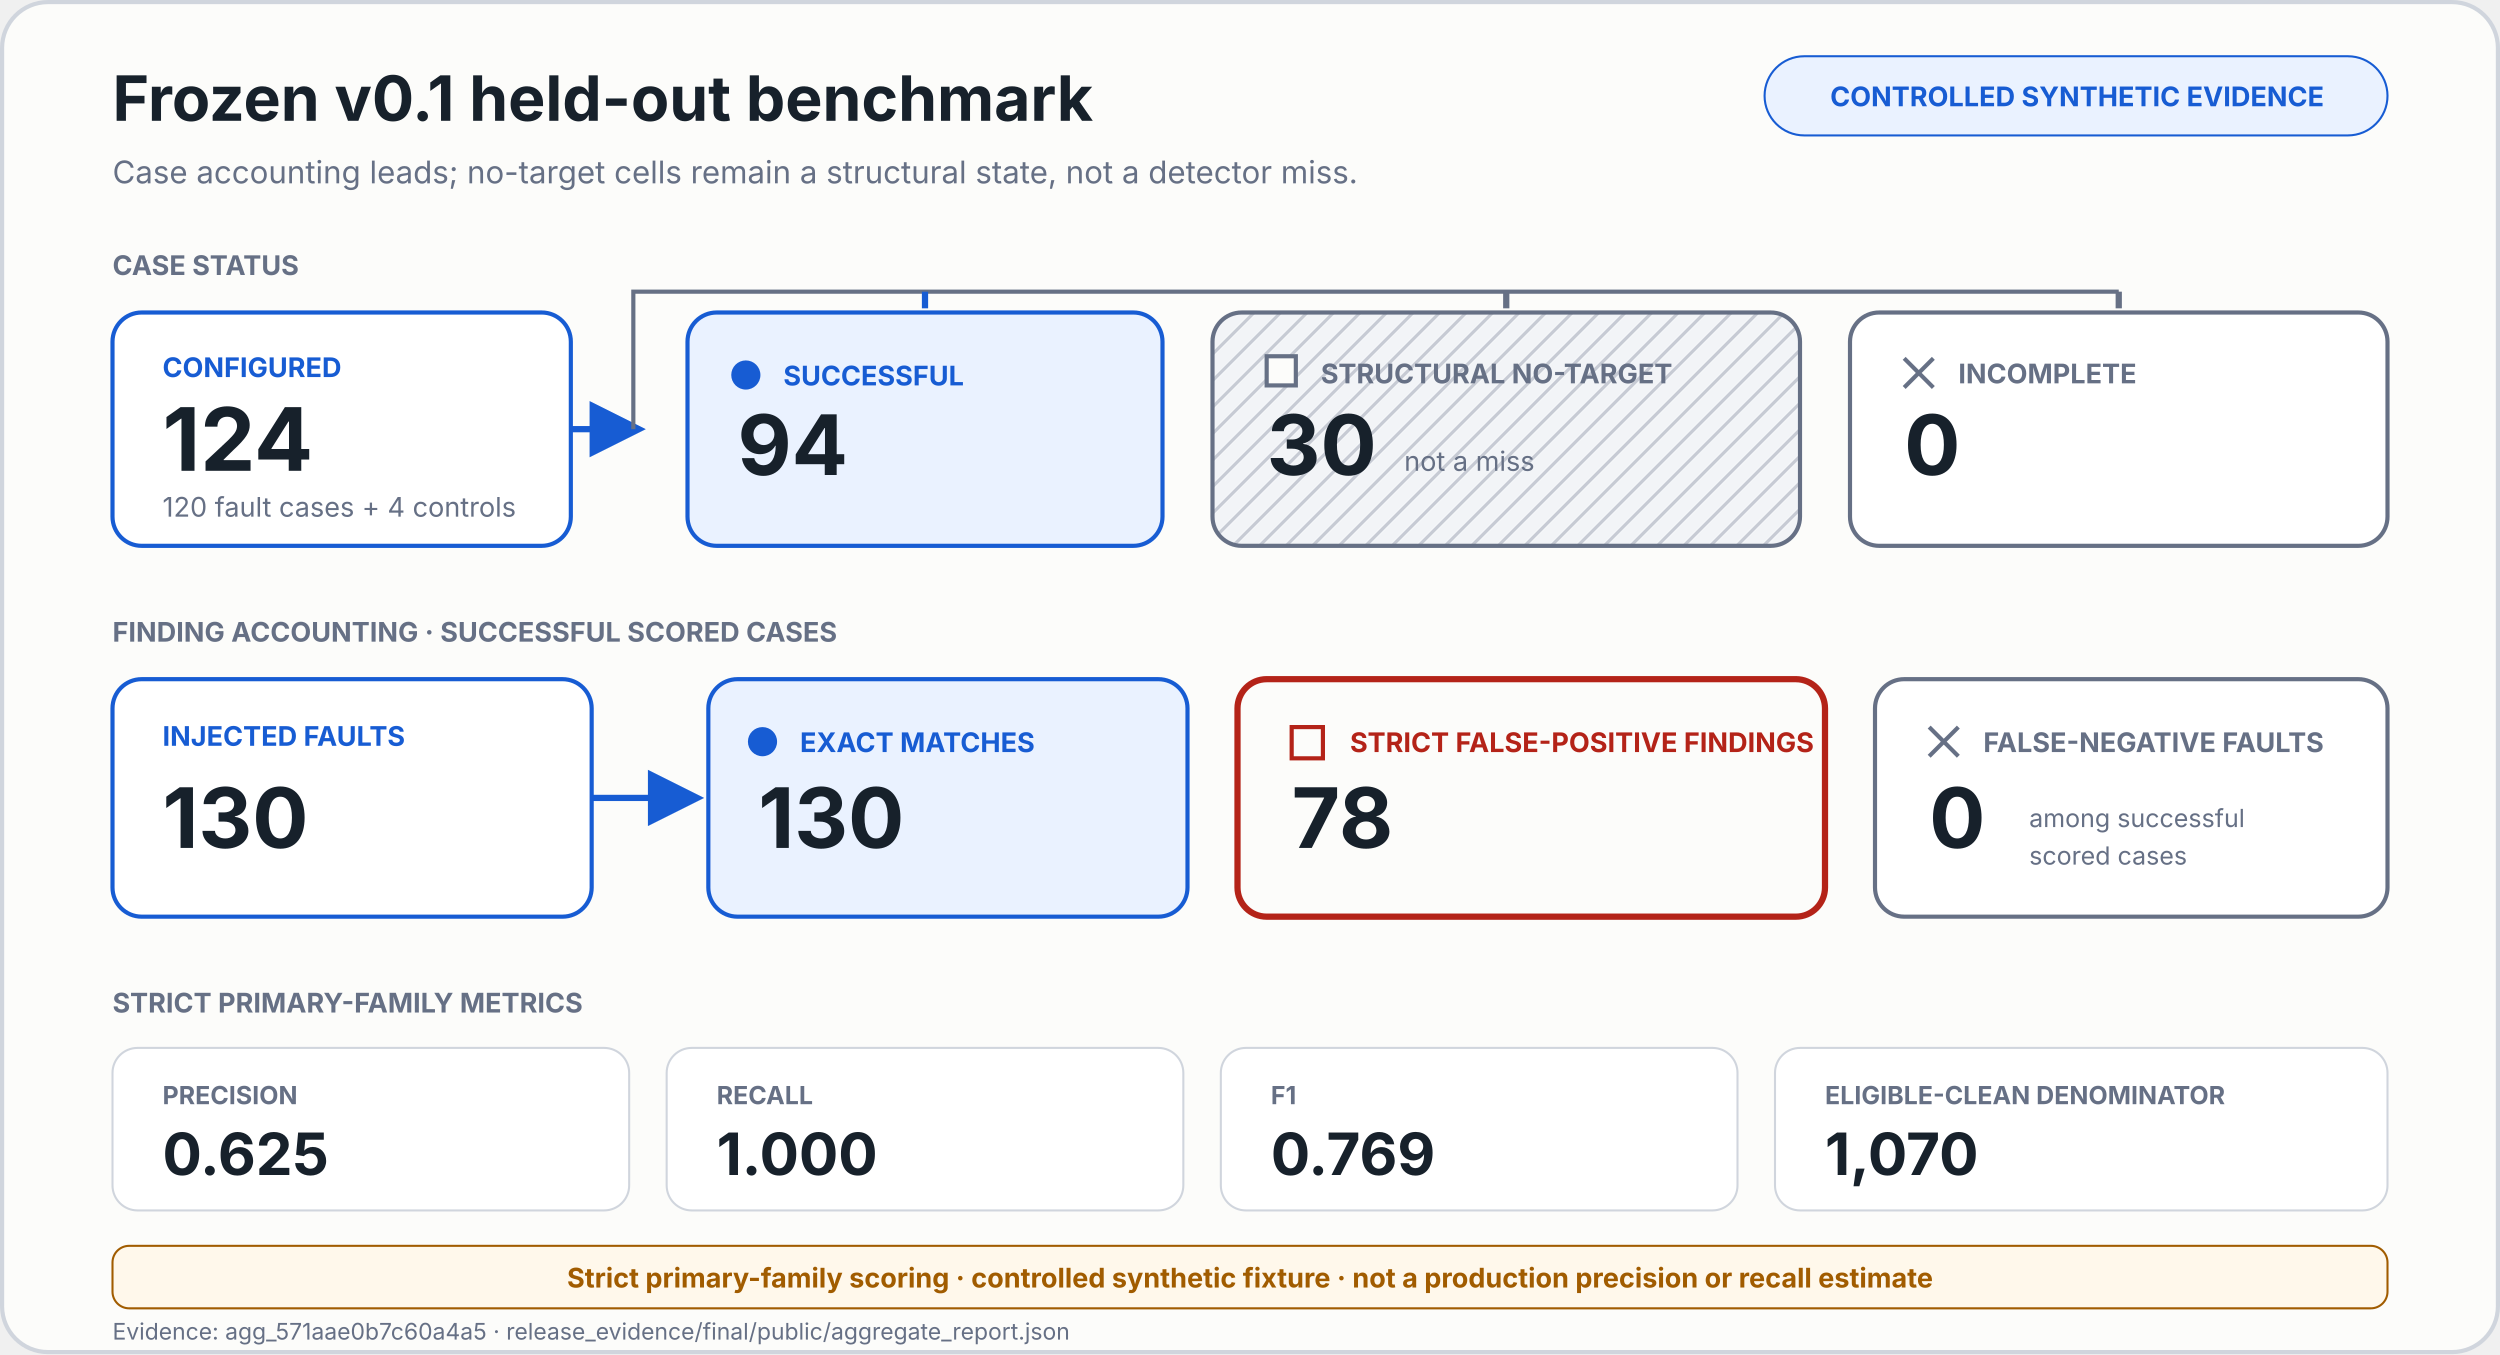
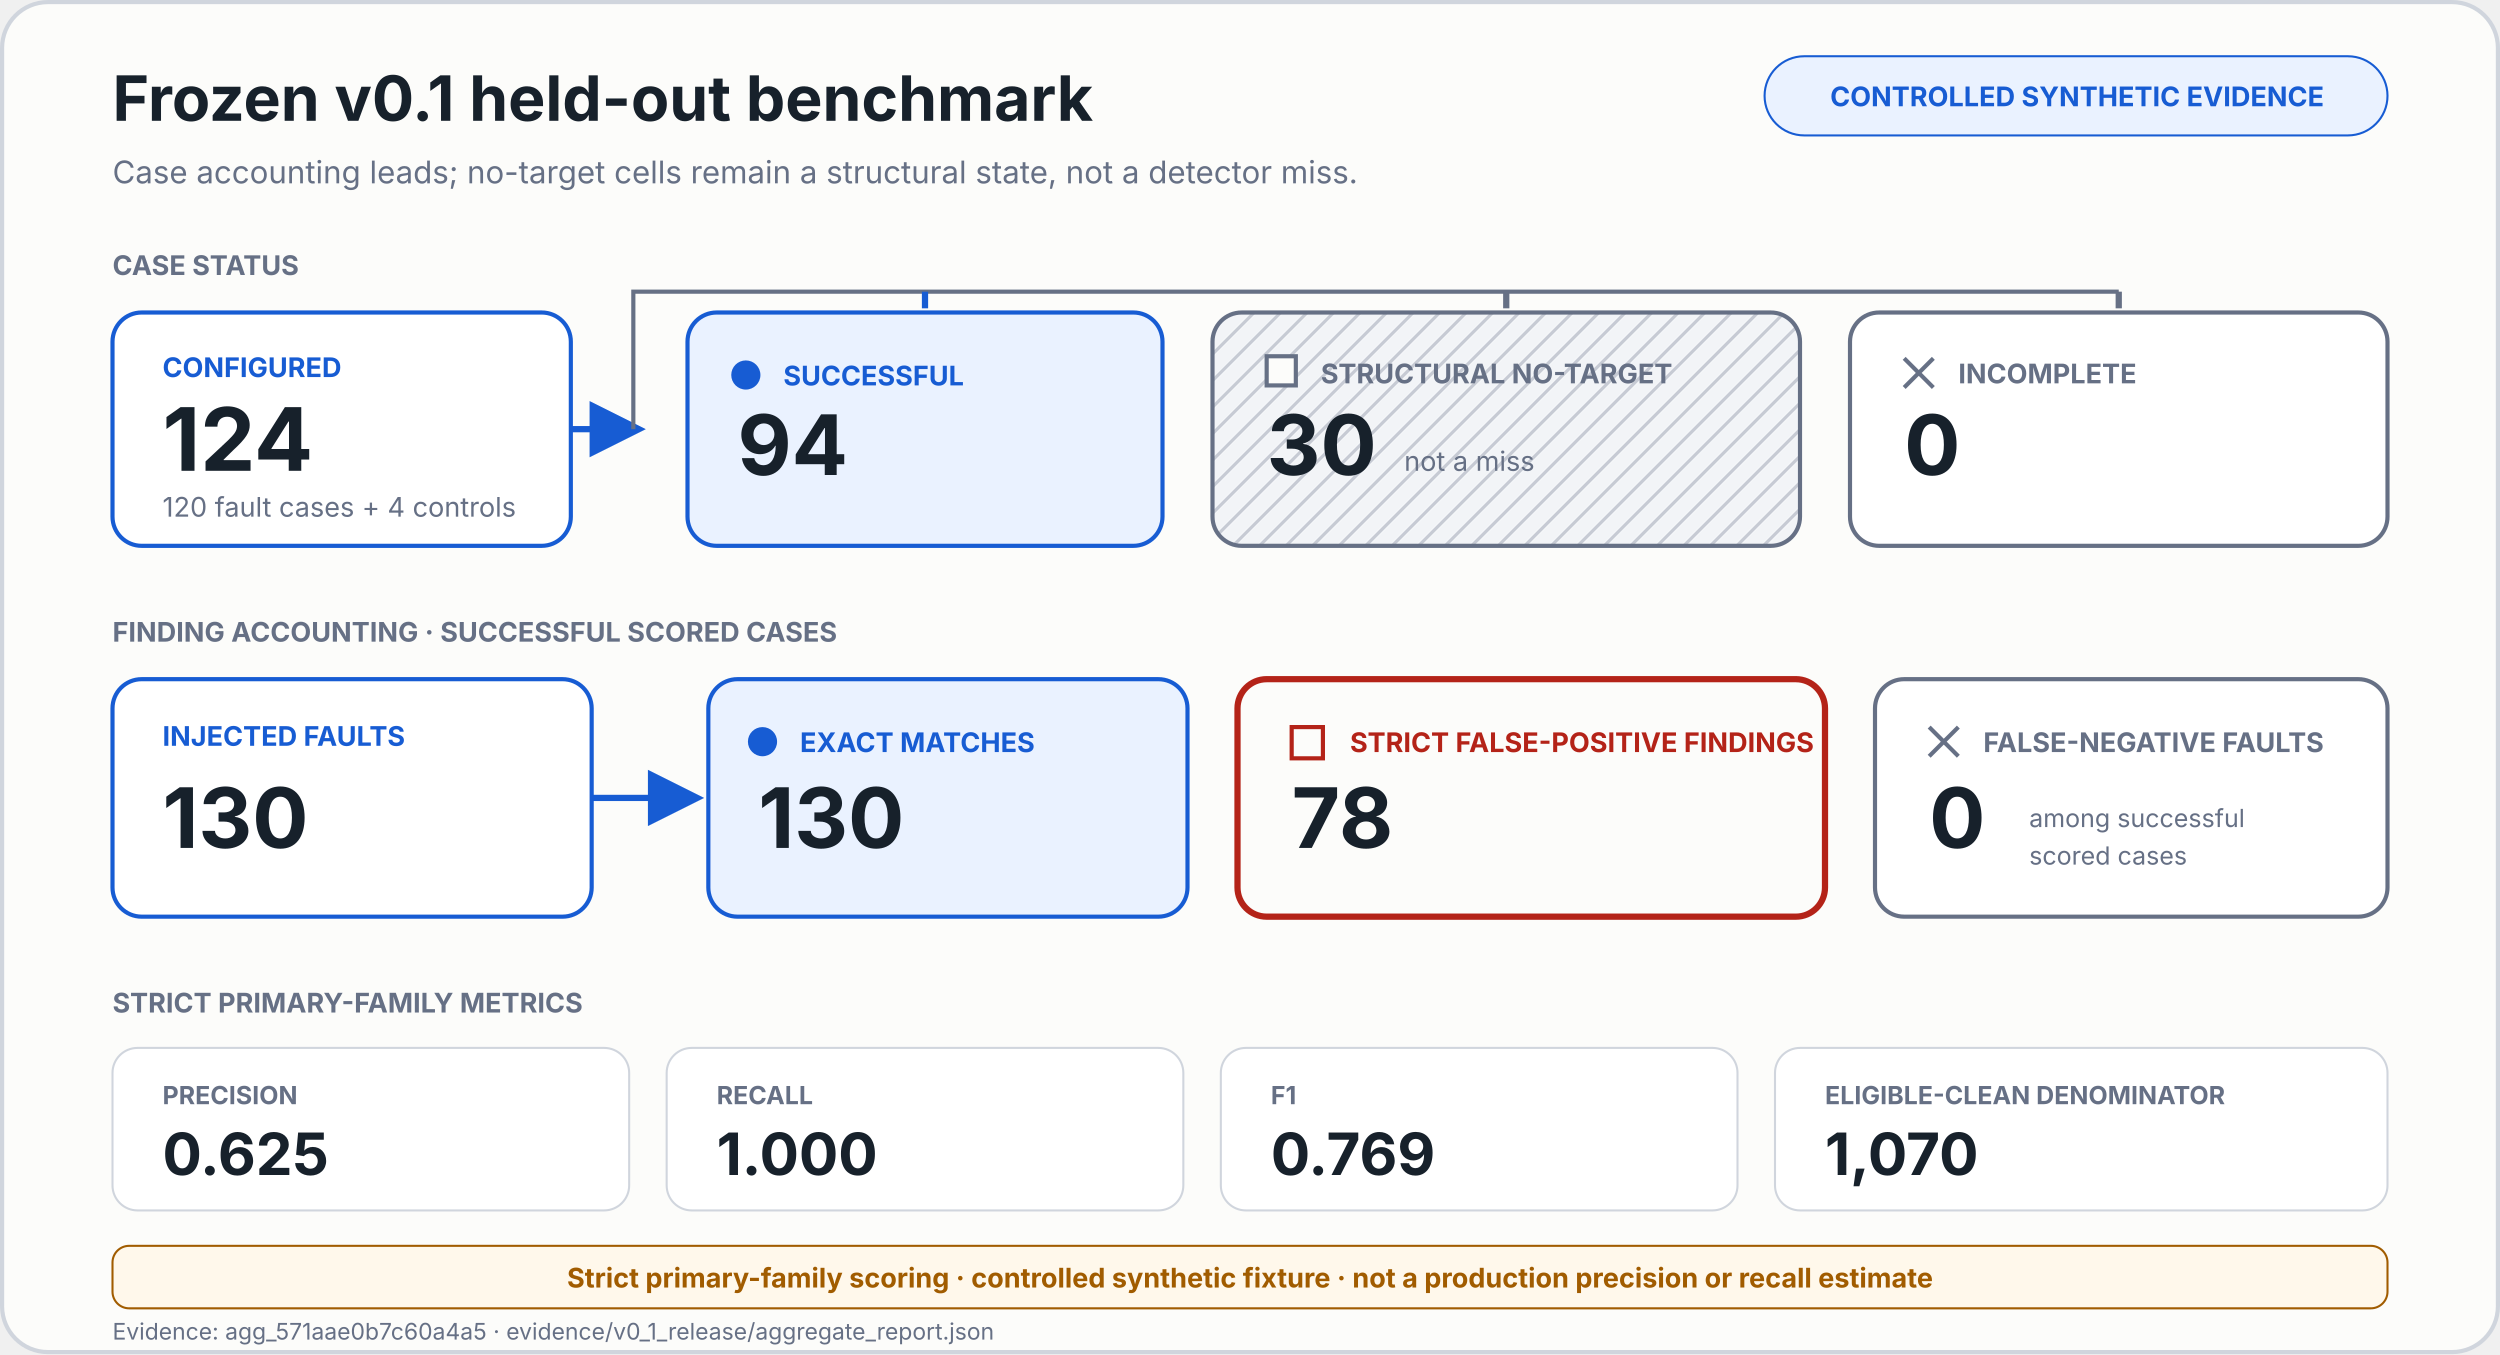
<svg xmlns="http://www.w3.org/2000/svg" viewBox="0 0 1200 650" role="img" aria-labelledby="title desc">
  <defs>
    <marker id="blue-arrow" markerWidth="9" markerHeight="9" refX="7" refY="4.5" orient="auto">
      <path d="M0 0L9 4.5L0 9Z" fill="#175CD3" />
    </marker>
    <pattern id="slate-hatch" width="9" height="9" patternUnits="userSpaceOnUse" patternTransform="rotate(45)">
      <rect width="9" height="9" fill="#F2F4F7" />
      <line x1="0" y1="0" x2="0" y2="9" stroke="#667085" stroke-width="3" opacity="0.3" />
    </pattern>
  </defs>
  <rect x="1" y="1" width="1198" height="648" rx="22" fill="#FCFCFA" stroke="#D0D5DD" stroke-width="2" />
  <g font-family="Inter, 'Source Sans 3', Arial, sans-serif" fill="#17212B">
    <text x="54" y="58" font-size="30" font-weight="700">Frozen v0.1 held-out benchmark</text>
    <rect x="847" y="27" width="299" height="38" rx="19" fill="#EAF2FF" stroke="#175CD3" />
    <text x="997" y="51" text-anchor="middle" font-size="13" font-weight="700" fill="#175CD3">CONTROLLED SYNTHETIC EVIDENCE</text>
    <text x="54" y="88" font-size="15" fill="#667085">Case accounting leads; no-target cells remain a structural state, not a detector miss.</text>
    <text x="54" y="132" font-size="13" font-weight="700" fill="#667085">CASE STATUS</text>
    <rect x="54" y="150" width="220" height="112" rx="14" fill="#FFFFFF" stroke="#175CD3" stroke-width="2" />
    <text x="78" y="181" font-size="13" font-weight="700" fill="#175CD3">CONFIGURED</text>
    <text x="78" y="226" font-size="42" font-weight="700">124</text>
    <text x="78" y="248" font-size="13" fill="#667085">120 fault cases + 4 controls</text>
    <path d="M274 206H304" stroke="#175CD3" stroke-width="3" marker-end="url(#blue-arrow)" />
    <path d="M304 206V140H1017" fill="none" stroke="#667085" stroke-width="2" />
    <path d="M444 140V148" stroke="#175CD3" stroke-width="3" />
    <path d="M723 140V148" stroke="#667085" stroke-width="3" />
    <path d="M1017 140V148" stroke="#667085" stroke-width="3" />
    <rect x="330" y="150" width="228" height="112" rx="14" fill="#EAF2FF" stroke="#175CD3" stroke-width="2" />
    <circle cx="358" cy="180" r="7" fill="#175CD3" />
    <text x="376" y="185" font-size="13" font-weight="700" fill="#175CD3">SUCCESSFUL</text>
    <text x="354" y="228" font-size="40" font-weight="700">94</text>
    <rect x="582" y="150" width="282" height="112" rx="14" fill="url(#slate-hatch)" stroke="#667085" stroke-width="2" />
    <rect x="608" y="171" width="14" height="14" fill="#FCFCFA" stroke="#667085" stroke-width="2" />
    <text x="634" y="184" font-size="13" font-weight="700" fill="#667085">STRUCTURAL NO-TARGET</text>
    <text x="608" y="228" font-size="40" font-weight="700">30</text>
    <text x="674" y="226" font-size="13" fill="#667085">not a miss</text>
    <rect x="888" y="150" width="258" height="112" rx="14" fill="#FFFFFF" stroke="#667085" stroke-width="2" />
    <path d="M914 172L928 186M928 172L914 186" stroke="#667085" stroke-width="2" />
    <text x="940" y="184" font-size="13" font-weight="700" fill="#667085">INCOMPLETE</text>
    <text x="914" y="228" font-size="40" font-weight="700">0</text>
    <text x="54" y="308" font-size="13" font-weight="700" fill="#667085">FINDING ACCOUNTING · SUCCESSFUL SCORED CASES</text>
    <rect x="54" y="326" width="230" height="114" rx="14" fill="#FFFFFF" stroke="#175CD3" stroke-width="2" />
    <text x="78" y="358" font-size="13" font-weight="700" fill="#175CD3">INJECTED FAULTS</text>
    <text x="78" y="407" font-size="40" font-weight="700">130</text>
    <path d="M284 383H332" stroke="#175CD3" stroke-width="3" marker-end="url(#blue-arrow)" />
    <rect x="340" y="326" width="230" height="114" rx="14" fill="#EAF2FF" stroke="#175CD3" stroke-width="2" />
    <circle cx="366" cy="356" r="7" fill="#175CD3" />
    <text x="384" y="361" font-size="13" font-weight="700" fill="#175CD3">EXACT MATCHES</text>
    <text x="364" y="407" font-size="40" font-weight="700">130</text>
    <rect x="594" y="326" width="282" height="114" rx="14" fill="#FCFCFA" stroke="#B42318" stroke-width="3" />
    <rect x="620" y="349" width="15" height="15" fill="none" stroke="#B42318" stroke-width="2" />
    <text x="648" y="361" font-size="13" font-weight="700" fill="#B42318">STRICT FALSE-POSITIVE FINDINGS</text>
    <text x="620" y="407" font-size="40" font-weight="700">78</text>
    <rect x="900" y="326" width="246" height="114" rx="14" fill="#FFFFFF" stroke="#667085" stroke-width="2" />
    <path d="M926 349L940 363M940 349L926 363" stroke="#667085" stroke-width="2" />
    <text x="952" y="361" font-size="13" font-weight="700" fill="#667085">FALSE-NEGATIVE FAULTS</text>
    <text x="926" y="407" font-size="40" font-weight="700">0</text>
    <text x="974" y="397" font-size="12" fill="#667085">among successful</text>
    <text x="974" y="415" font-size="12" fill="#667085">scored cases</text>
    <text x="54" y="486" font-size="13" font-weight="700" fill="#667085">STRICT PRIMARY-FAMILY METRICS</text>
    <g>
      <rect x="54" y="503" width="248" height="78" rx="12" fill="#FFFFFF" stroke="#D0D5DD" />
      <text x="78" y="530" font-size="12" font-weight="700" fill="#667085">PRECISION</text>
      <text x="78" y="564" font-size="28" font-weight="700">0.625</text>
      <rect x="320" y="503" width="248" height="78" rx="12" fill="#FFFFFF" stroke="#D0D5DD" />
      <text x="344" y="530" font-size="12" font-weight="700" fill="#667085">RECALL</text>
      <text x="344" y="564" font-size="28" font-weight="700">1.000</text>
      <rect x="586" y="503" width="248" height="78" rx="12" fill="#FFFFFF" stroke="#D0D5DD" />
      <text x="610" y="530" font-size="12" font-weight="700" fill="#667085">F1</text>
      <text x="610" y="564" font-size="28" font-weight="700">0.769</text>
      <rect x="852" y="503" width="294" height="78" rx="12" fill="#FFFFFF" stroke="#D0D5DD" />
      <text x="876" y="530" font-size="12" font-weight="700" fill="#667085">ELIGIBLE-CLEAN DENOMINATOR</text>
      <text x="876" y="564" font-size="28" font-weight="700">1,070</text>
    </g>
    <rect x="54" y="598" width="1092" height="30" rx="8" fill="#FFF8EB" stroke="#A15C00" />
    <text x="600" y="618" text-anchor="middle" font-size="13" font-weight="700" fill="#A15C00">Strict primary-family scoring · controlled synthetic fixture · not a production precision or recall estimate</text>
-     <text x="54" y="643" font-size="11" fill="#667085">Evidence: agg_571aae0b7c60a4a5 · release_evidence/final/public/aggregate_report.json</text>
+     <text x="54" y="643" font-size="11" fill="#667085">Evidence: agg_571aae0b7c60a4a5 · evidence/v0_1_release/aggregate_report.json</text>
  </g>
</svg>
